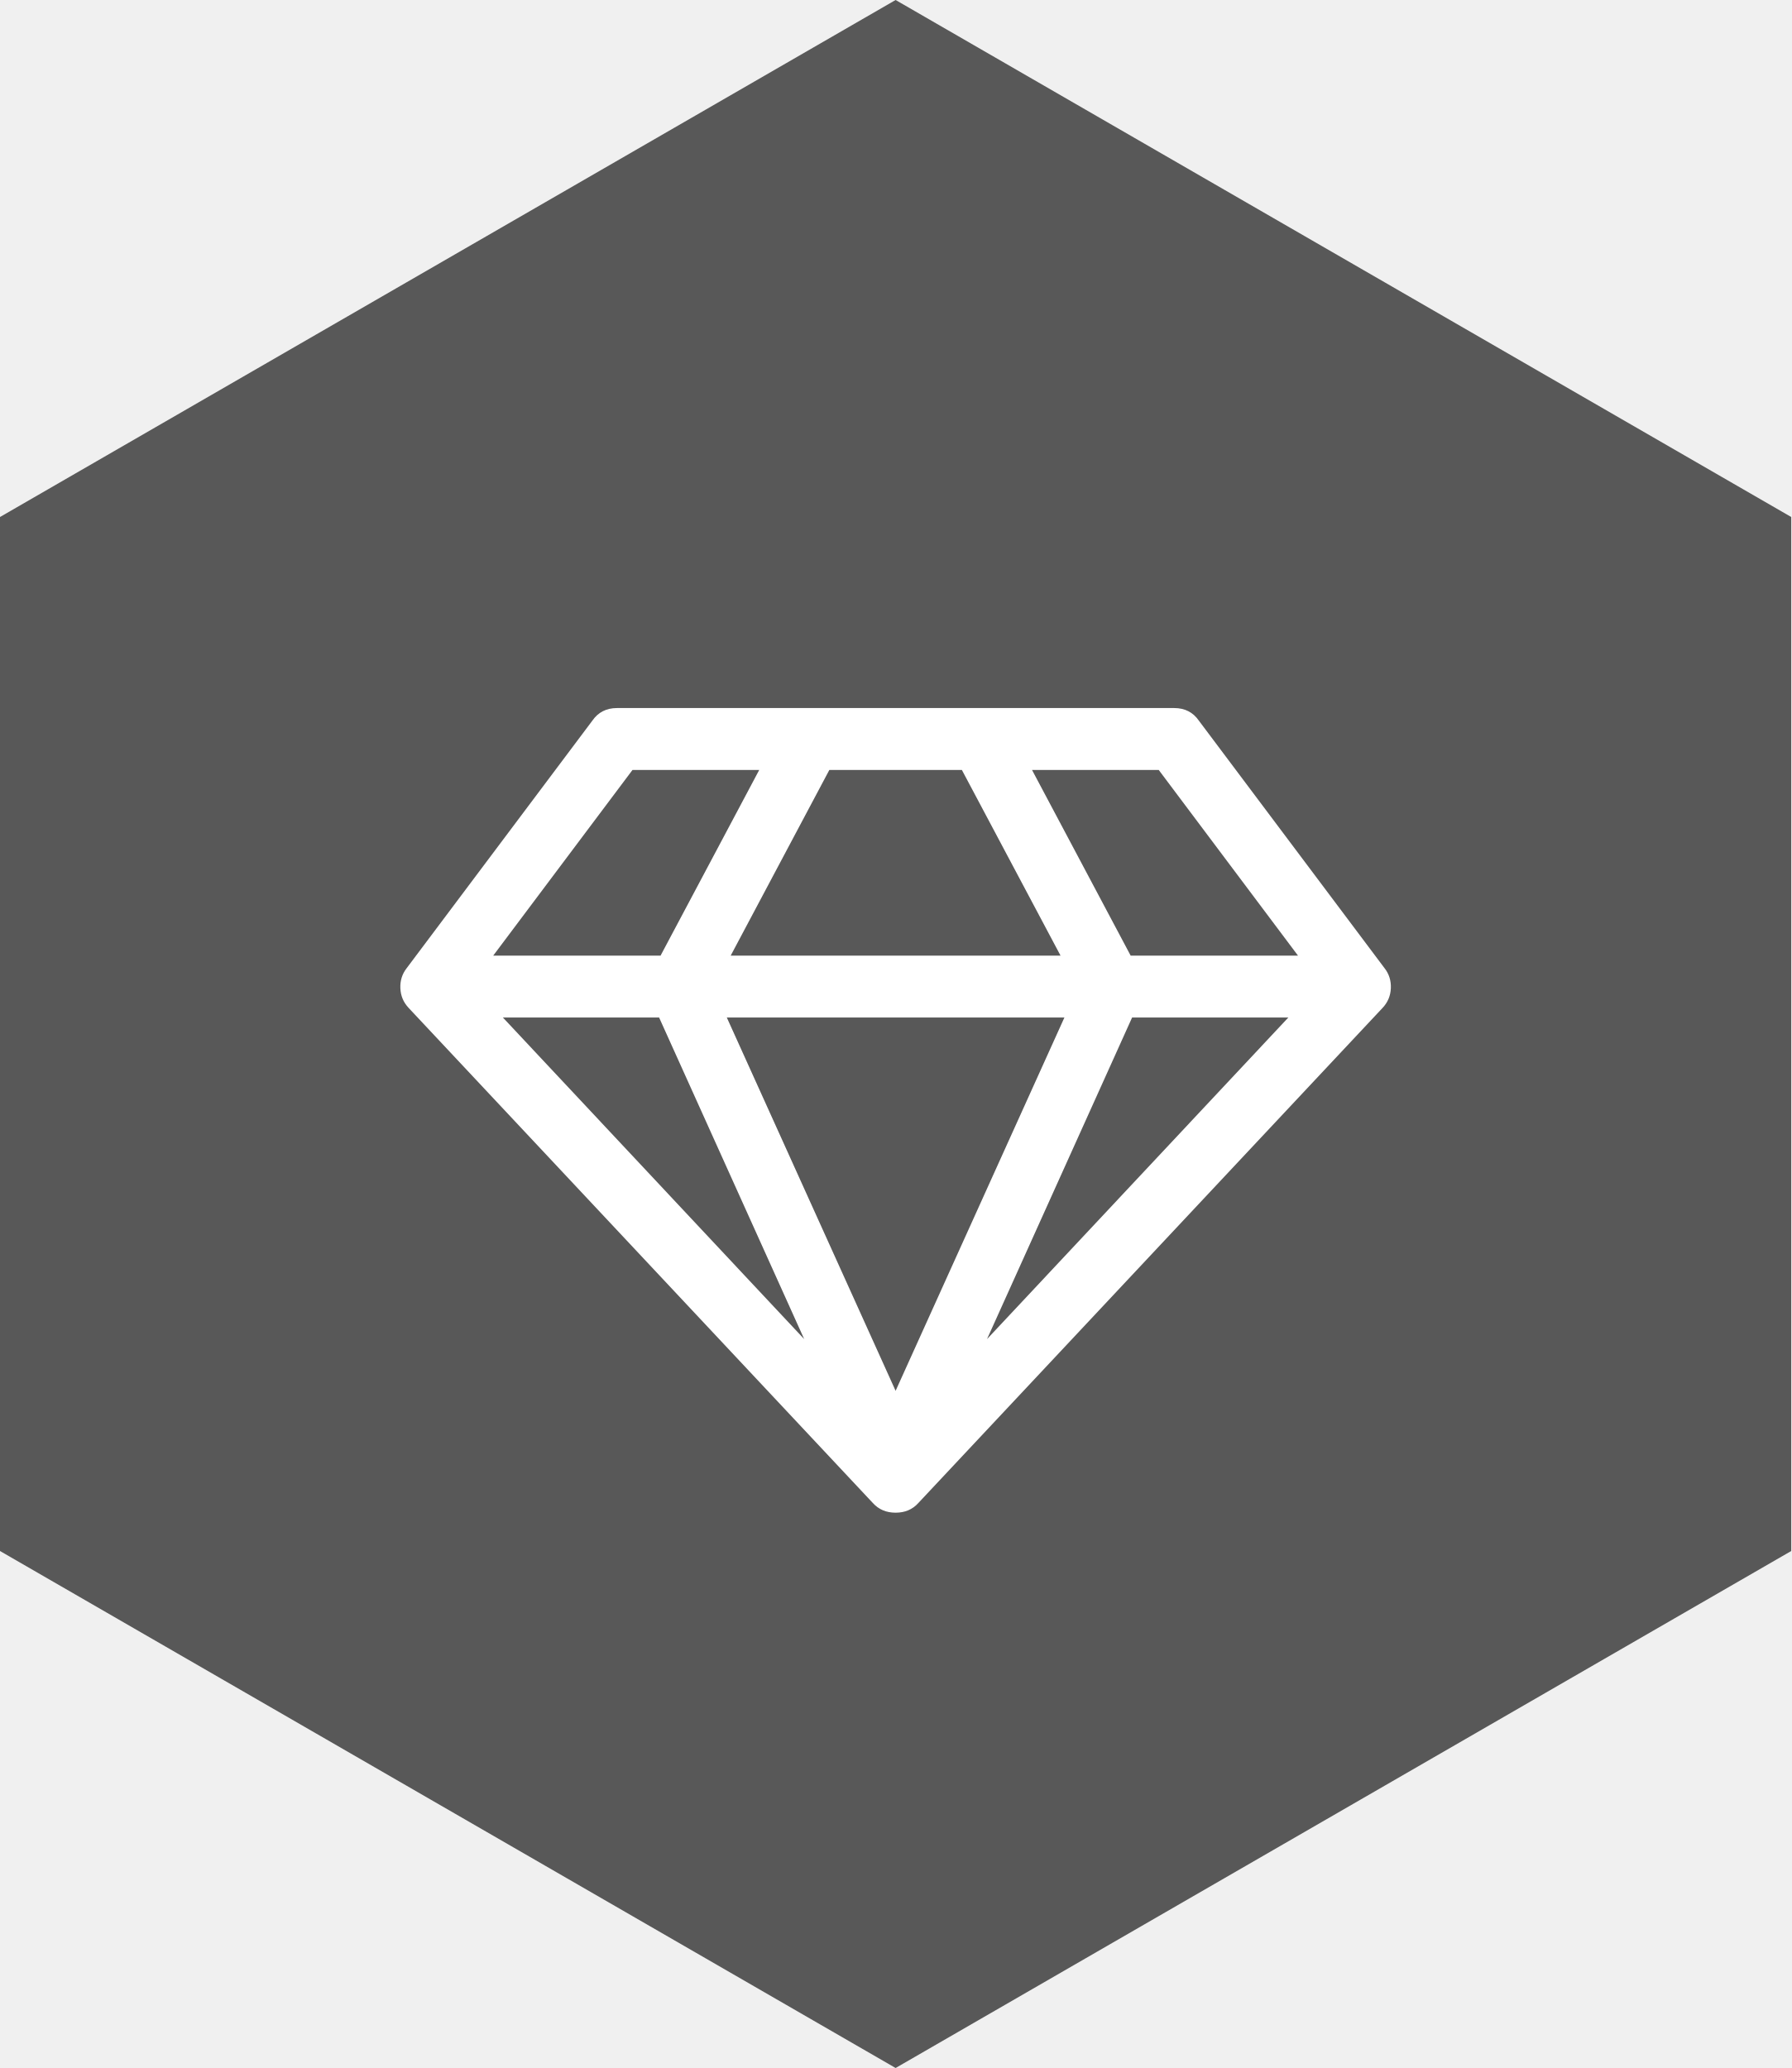
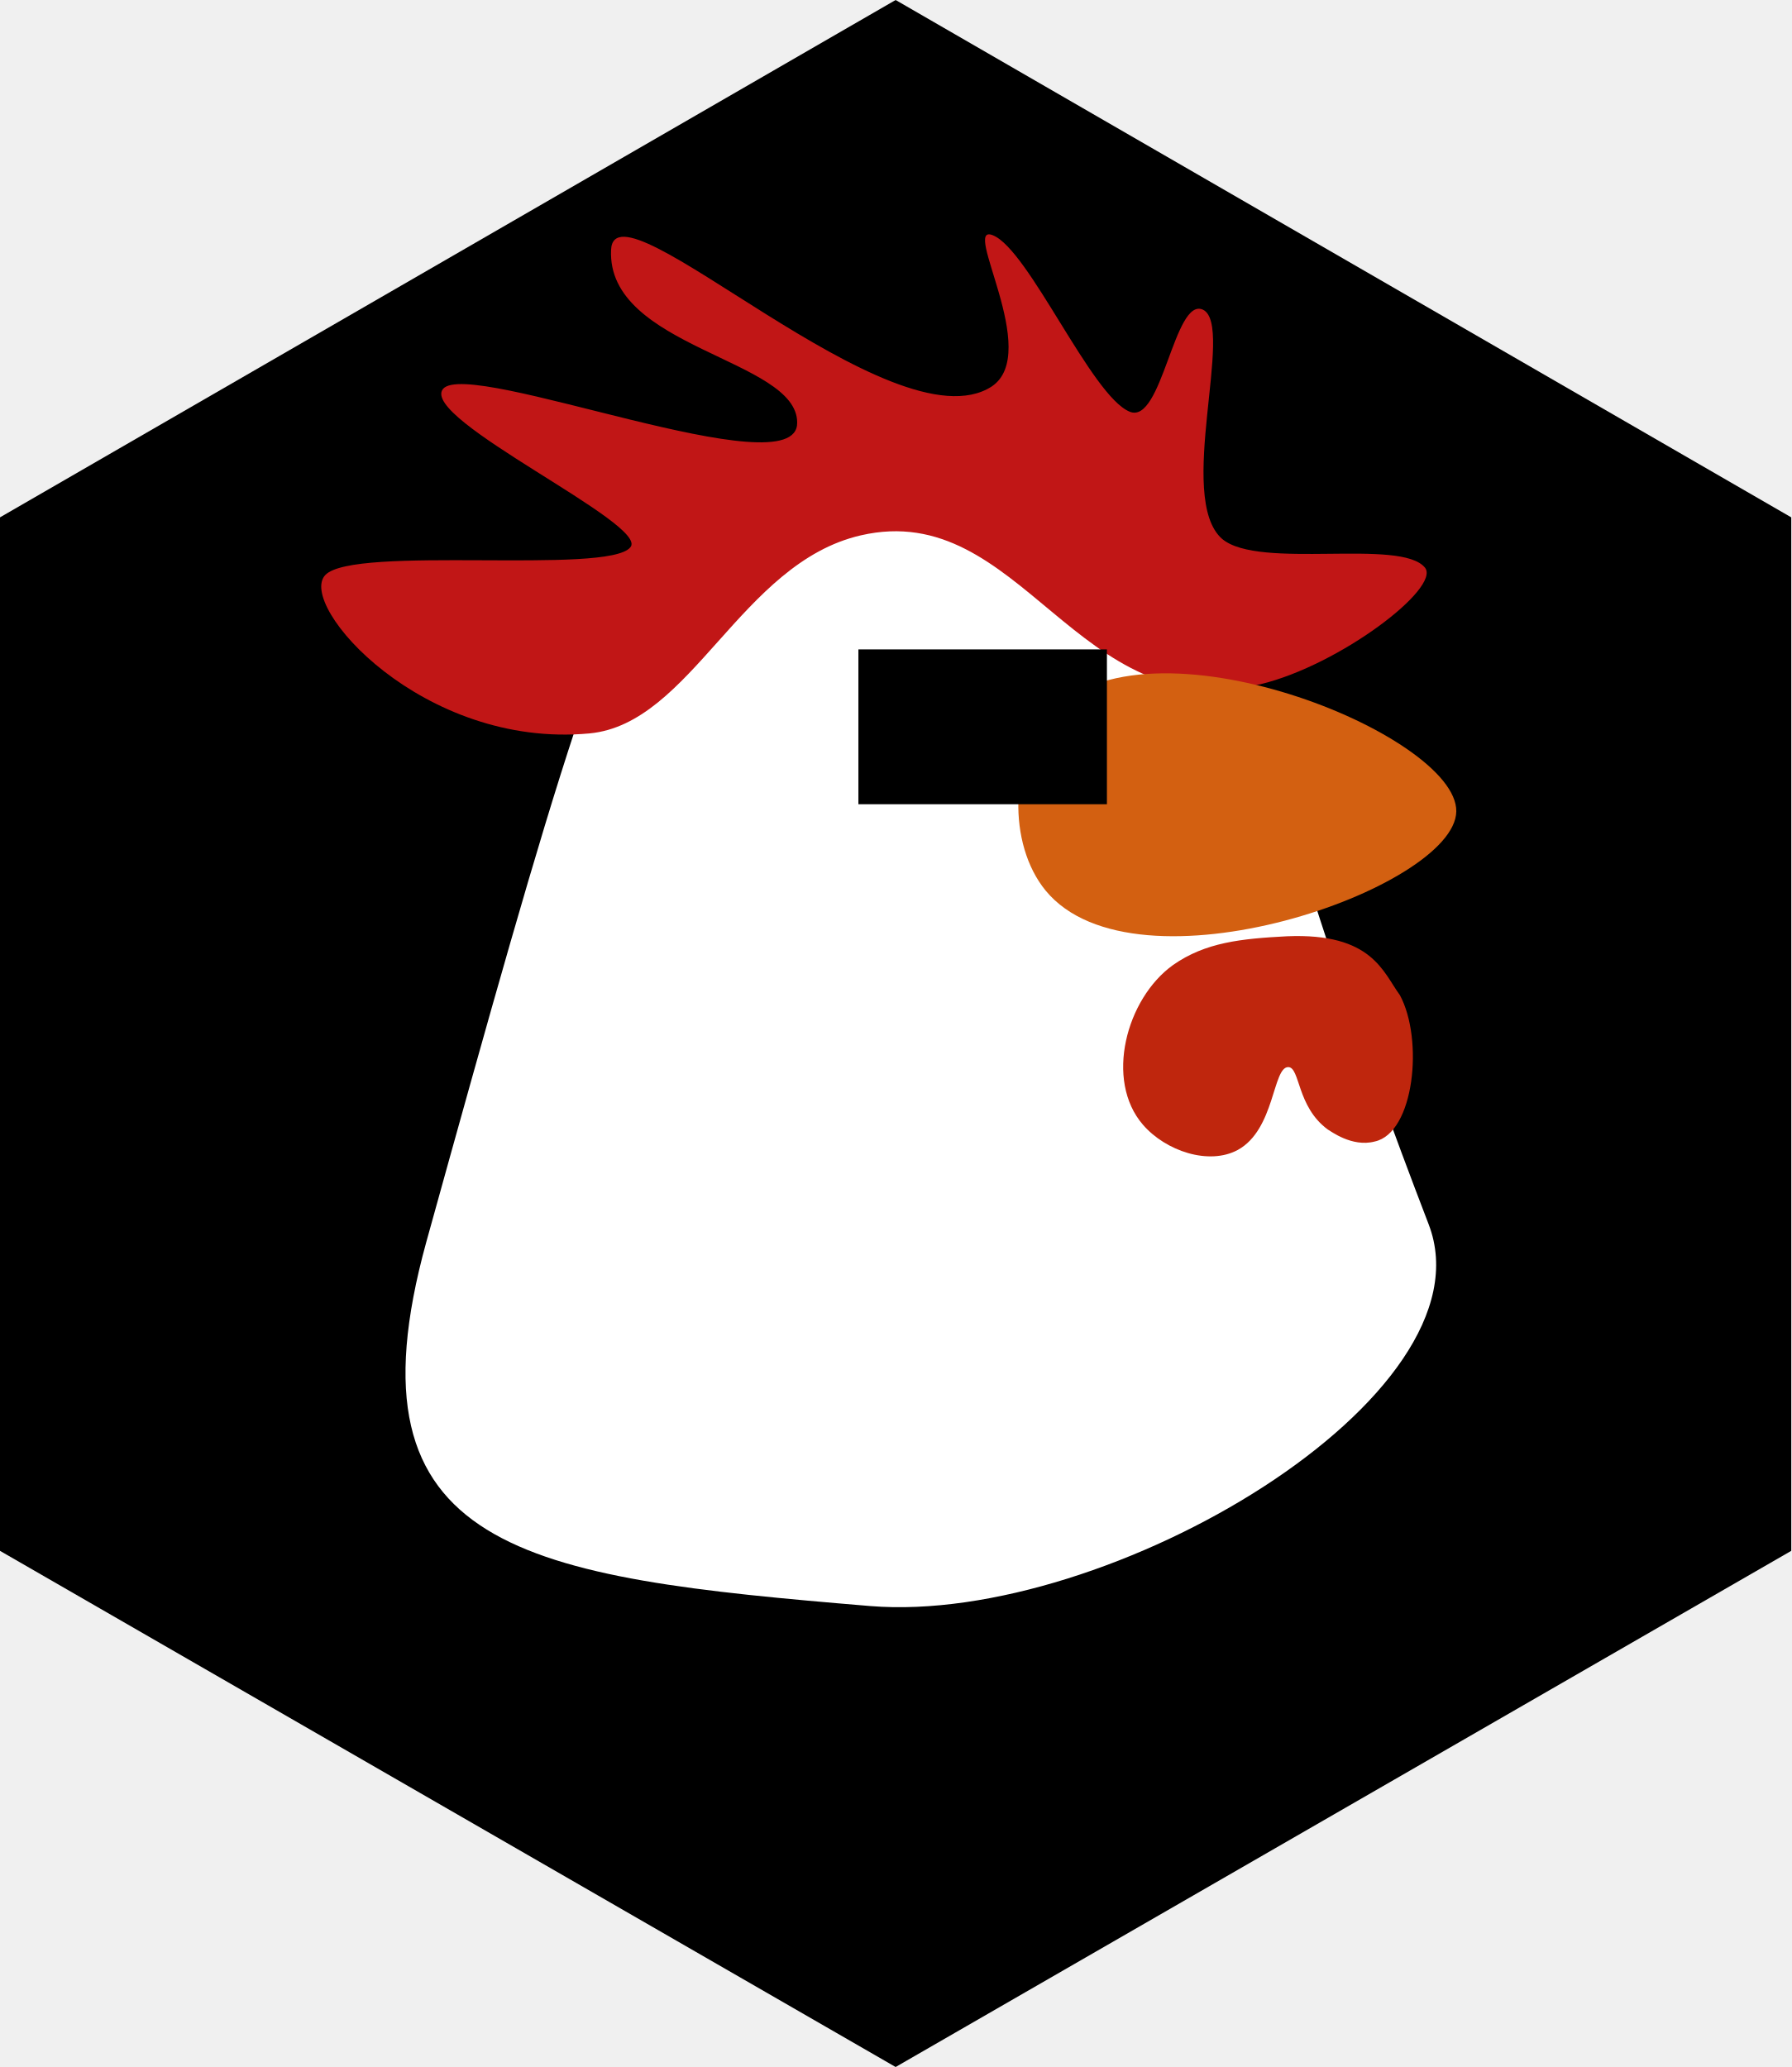
- <svg xmlns="http://www.w3.org/2000/svg" version="1.1" id="Layer_1" x="0px" y="0px" width="149.167px" height="172.243px" viewBox="0 0 149.167 172.243" enable-background="new 0 0 149.167 172.243" xml:space="preserve">
-   <polygon fill="#585858" points="149.167,129.183 74.583,172.243 0,129.183 0,43.061 74.583,0 149.167,43.061 " />
-   <path fill="#FFFFFF" d="M41.88,84.75l25.09,26.783L54.889,84.75H41.88z M74.583,115.841L88.64,84.75H60.527L74.583,115.841z   M55.009,79.594l8.217-15.466H52.673l-11.6,15.466H55.009z M82.196,111.533l25.091-26.783h-13.01L82.196,111.533z M60.849,79.594  h27.469l-8.217-15.466H69.065L60.849,79.594z M94.157,79.594h13.936L96.494,64.128H85.942L94.157,79.594z M99.835,60.02  l15.467,20.621c0.376,0.483,0.55,1.04,0.523,1.671c-0.027,0.632-0.257,1.174-0.686,1.632l-38.664,41.243  c-0.483,0.536-1.113,0.804-1.893,0.804c-0.778,0-1.408-0.268-1.892-0.804L34.026,83.944c-0.429-0.457-0.658-1-0.685-1.632  c-0.027-0.631,0.147-1.188,0.523-1.671L49.331,60.02c0.484-0.699,1.168-1.047,2.054-1.047h46.398  C98.667,58.973,99.353,59.322,99.835,60.02z" />
+ <svg xmlns="http://www.w3.org/2000/svg" version="1.1" id="Layer_1" x="0px" y="0px" viewBox="0 0 149.2 172.2" style="enable-background:new 0 0 149.2 172.2;" xml:space="preserve">
+   <style type="text/css">
+ 	.st0{fill:#FFFFFF;}
+ 	.st1{fill:#C11616;}
+ 	.st2{fill:#D36011;}
+ 	.st3{fill:#BF260D;}
+ </style>
+   <polygon points="149.2,129.2 74.6,172.2 0,129.2 0,43.1 74.6,0 149.2,43.1 " />
+   <path class="st0" d="M35.5,103.5c-7.1,25.8,8.2,27.9,37,30.3c19.8,1.6,52-17.5,46.5-31.8c-25.1-65.3-9.9-58.6-36.4-61.1  C54.3,38.2,56.9,26.3,35.5,103.5z" />
+   <path class="st1" d="M105,57c-15.3,3.6-19.9-15.5-33.3-12.4c-10,2.3-14.1,15.7-22.6,16.5c-13.9,1.3-24.4-10.7-22-13.2  c2.4-2.5,23.5,0,25.4-2.3c1.7-1.9-17.6-10.7-15.6-13.2c2.2-2.6,29.6,8.5,29.5,2.8c0-5.3-15.9-6.2-15.5-14.4  c0.3-6.2,23.5,16.7,31.7,11.4c4.2-2.8-2.6-13.7,0.1-12.6c3,1.2,8.2,13.4,11.4,14.7c2.7,1.1,3.7-9.6,6.1-8.5  c2.7,1.3-2.3,15.7,1.6,19.1c3.1,2.6,14.9-0.1,16.9,2.4C120,49,111.6,55.4,105,57z" />
+   <path class="st2" d="M87.5,59.4c-3.4,3.7-3.6,10.9-0.4,14.8c7.5,9.1,34.1-0.2,34.2-6.6C121.4,61.2,95.5,50.7,87.5,59.4z" />
+   <path class="st3" d="M107.2,78c-3.8,0.2-6.8,0.5-9.5,2.4c-3.9,2.8-5.7,9.6-2.5,13.3c1.9,2.2,5.5,3.4,7.9,2.1  c3.1-1.7,2.9-6.9,4.2-6.9c1,0,0.7,3.3,3.3,5.2c0.2,0.1,2,1.5,3.9,1c3.3-0.7,4.1-8.5,2.1-12.2C115.2,81,114.3,77.7,107.2,78z" />
+   <rect x="71.5" y="54.1" width="20.7" height="12.9" />
</svg>
